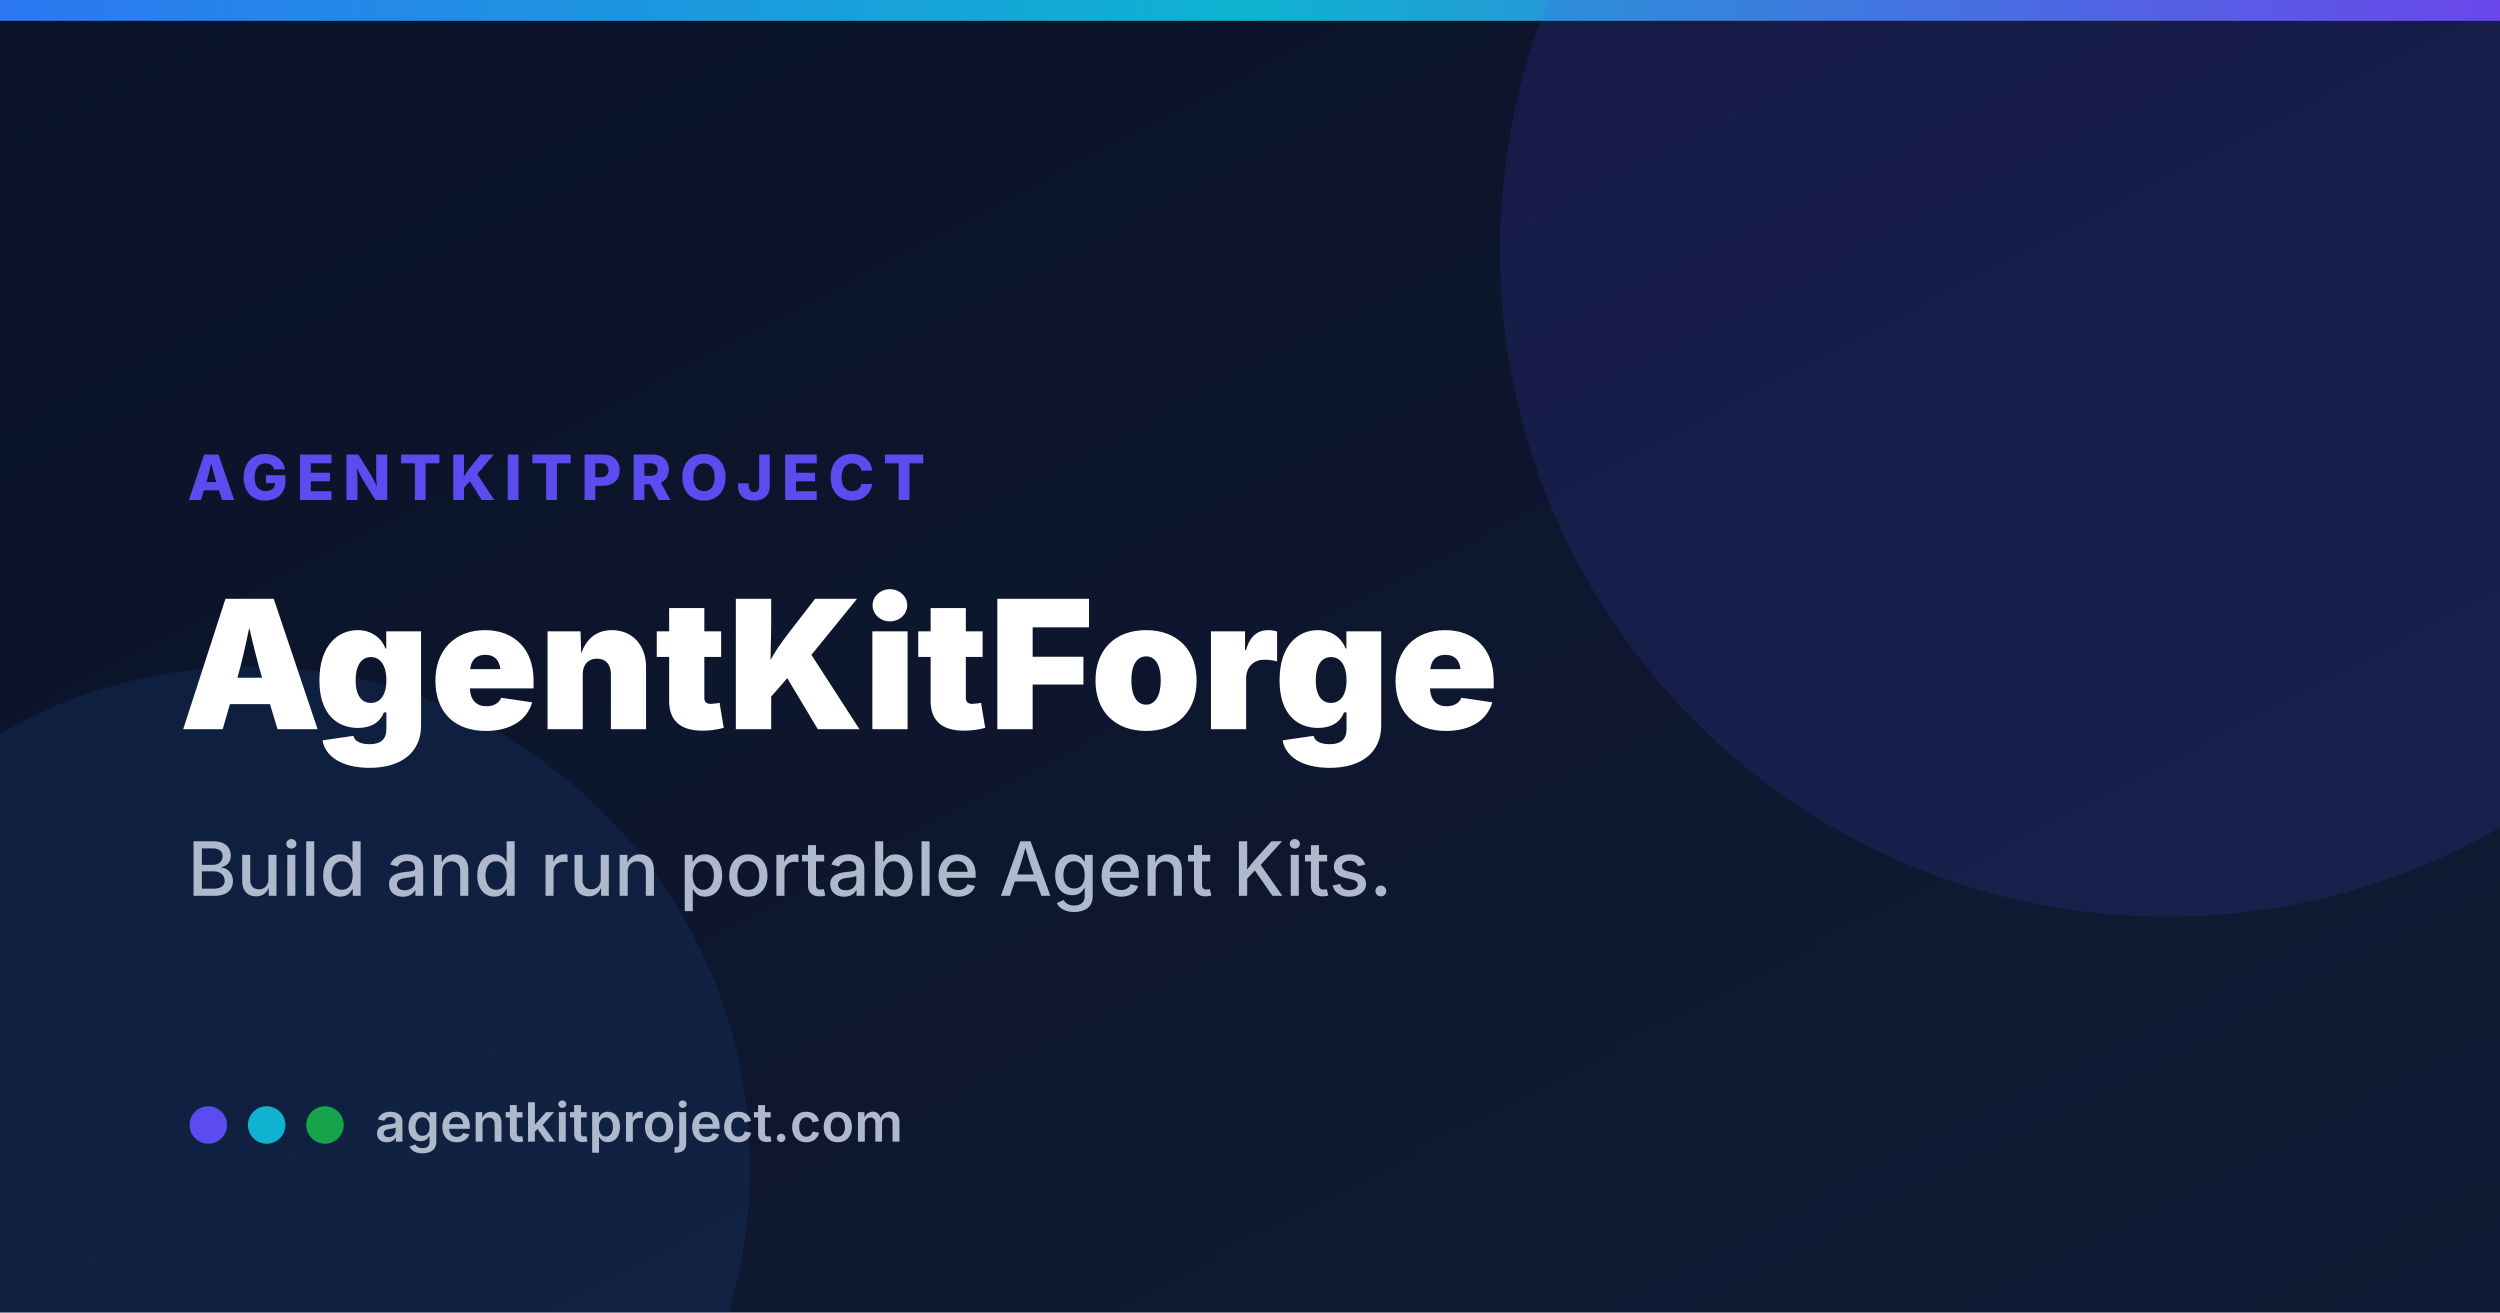
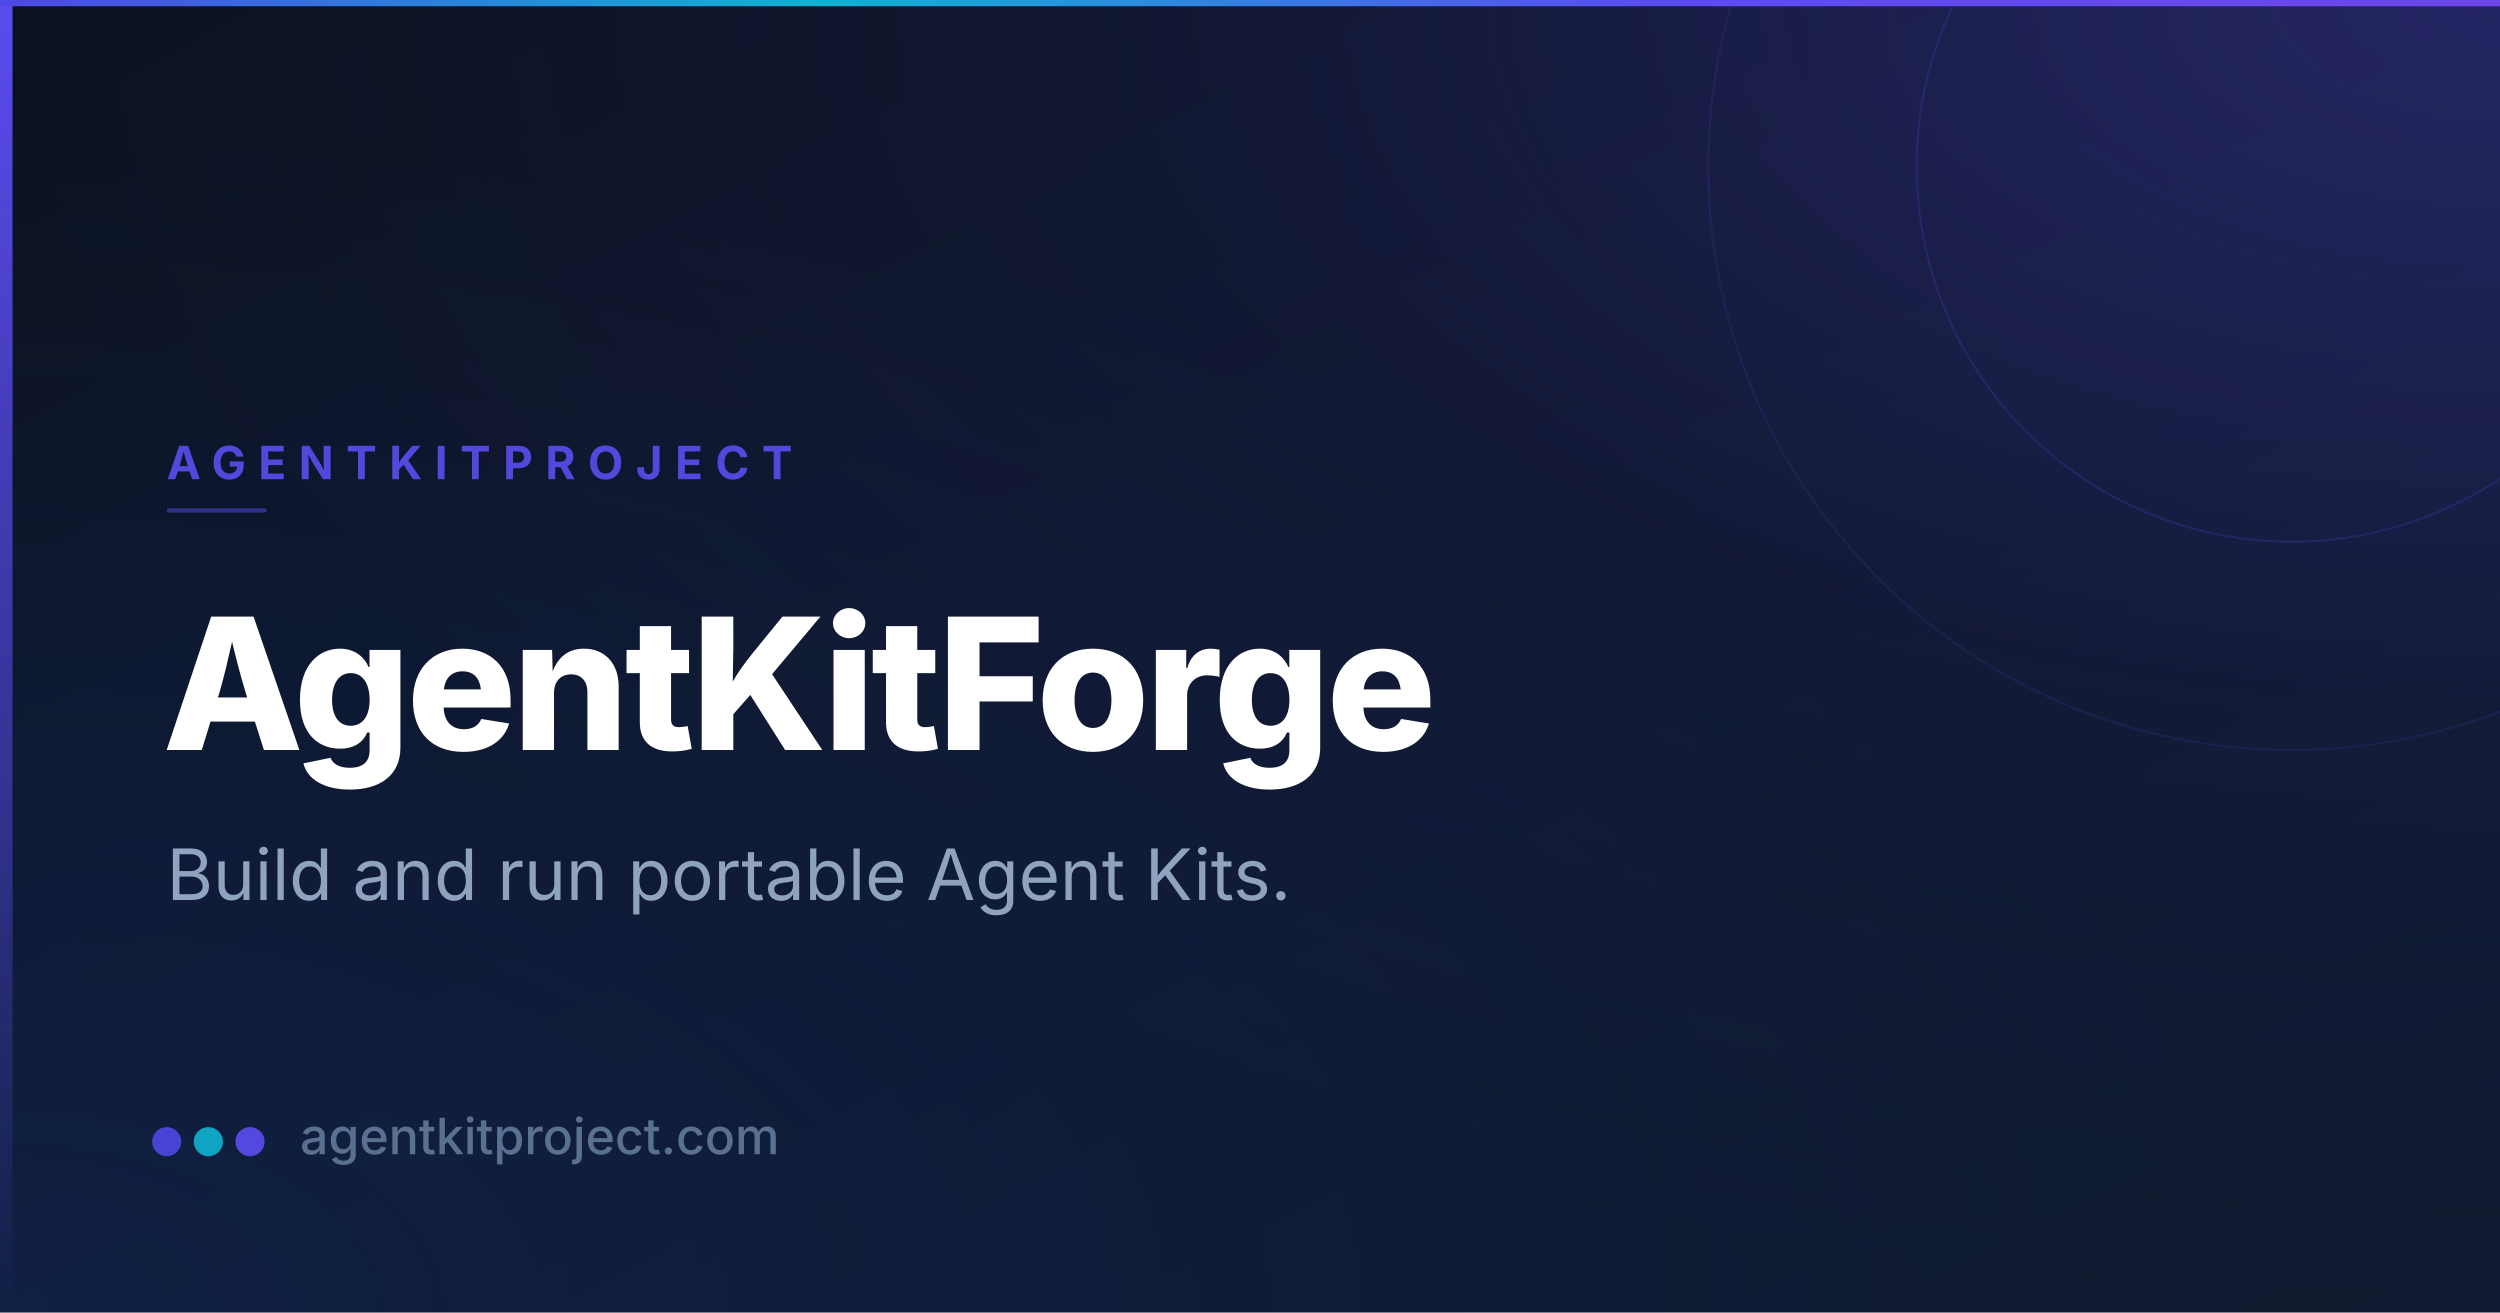
<svg xmlns="http://www.w3.org/2000/svg" width="1200" height="630" viewBox="0 0 1200 630">
  <defs>
    <linearGradient id="bg" x1="0" y1="0" x2="1" y2="1">
-       <stop offset="0" stop-color="#091227" />
-       <stop offset="1" stop-color="#111b35" />
+       <stop offset="0%" stop-color="#0b1120" />
+       <stop offset="100%" stop-color="#0f1a30" />
    </linearGradient>
-     <linearGradient id="accentbar" x1="0" y1="0" x2="1" y2="0">
-       <stop offset="0" stop-color="#2c77f1" />
-       <stop offset="0.5" stop-color="#0fb3d1" />
-       <stop offset="1" stop-color="#6d46e9" />
+     <radialGradient id="bloom" cx="1" cy="0" r="1" gradientUnits="objectBoundingBox">
+       <stop offset="0%" stop-color="#5b4cf0" stop-opacity="0.30" />
+       <stop offset="55%" stop-color="#5b4cf0" stop-opacity="0.06" />
+       <stop offset="100%" stop-color="#5b4cf0" stop-opacity="0" />
+     </radialGradient>
+     <radialGradient id="bloom2" cx="0" cy="1" r="0.9" gradientUnits="objectBoundingBox">
+       <stop offset="0%" stop-color="#2563eb" stop-opacity="0.14" />
+       <stop offset="100%" stop-color="#2563eb" stop-opacity="0" />
+     </radialGradient>
+     <linearGradient id="sidebar" x1="0" y1="0" x2="0" y2="1">
+       <stop offset="0%" stop-color="#5b4cf0" />
+       <stop offset="60%" stop-color="#5b4cf0" stop-opacity="0.5" />
+       <stop offset="100%" stop-color="#5b4cf0" stop-opacity="0" />
+     </linearGradient>
+     <linearGradient id="rainbar" x1="0" y1="0" x2="1" y2="0">
+       <stop offset="0%" stop-color="#4f46e5" />
+       <stop offset="33%" stop-color="#0fb3d1" />
+       <stop offset="66%" stop-color="#5b4cf0" />
+       <stop offset="100%" stop-color="#6d46e9" />
    </linearGradient>
  </defs>
  <rect width="1200" height="630" fill="url(#bg)" />
-   <rect width="1200" height="10" fill="url(#accentbar)" />
-   <circle cx="1040" cy="120" r="320" fill="#5b4cf0" opacity="0.14" />
-   <circle cx="120" cy="560" r="240" fill="#2c77f1" opacity="0.10" />
-   <text x="90" y="240" font-family="Inter, sans-serif" font-size="30" font-weight="800" letter-spacing="4" fill="#5b4cf0">AGENTKITPROJECT</text>
-   <text x="86" y="350" font-family="Inter, sans-serif" font-size="86" font-weight="900" fill="#ffffff">AgentKitForge</text>
-   <text x="90" y="430" font-family="Inter, sans-serif" font-size="36" font-weight="500" fill="#aeb9cc">Build and run portable Agent Kits.</text>
-   <circle cx="100" cy="540" r="9" fill="#5b4cf0" />
-   <circle cx="128" cy="540" r="9" fill="#0fb3d1" />
-   <circle cx="156" cy="540" r="9" fill="#16a34a" />
-   <text x="180" y="548" font-family="Inter, sans-serif" font-size="26" font-weight="600" fill="#aeb9cc">agentkitproject.com</text>
+   <rect width="1200" height="630" fill="url(#bloom)" />
+   <rect width="1200" height="630" fill="url(#bloom2)" />
+   <rect x="0" y="0" width="6" height="630" fill="url(#sidebar)" />
+   <rect x="0" y="0" width="1200" height="3" fill="url(#rainbar)" />
+   <circle cx="1100" cy="80" r="280" fill="none" stroke="#5b4cf0" stroke-width="1" opacity="0.12" />
+   <circle cx="1100" cy="80" r="180" fill="none" stroke="#5b4cf0" stroke-width="1" opacity="0.18" />
+   <text x="80" y="230" font-family="'Inter', 'Helvetica Neue', Arial, sans-serif" font-size="22" font-weight="700" letter-spacing="6" fill="#5b4cf0" opacity="0.9">AGENTKITPROJECT</text>
+   <rect x="80" y="244" width="48" height="2" fill="#5b4cf0" opacity="0.5" rx="1" />
+   <text x="78" y="360" font-family="'Inter', 'Helvetica Neue', Arial, sans-serif" font-size="88" font-weight="800" letter-spacing="-2" fill="#ffffff">AgentKitForge</text>
+   <text x="80" y="432" font-family="'Inter', 'Helvetica Neue', Arial, sans-serif" font-size="34" font-weight="400" letter-spacing="0" fill="#8fa3bf">Build and run portable Agent Kits.</text>
+   <circle cx="80" cy="548" r="7" fill="#4f46e5" opacity="0.9" />
+   <circle cx="100" cy="548" r="7" fill="#0fb3d1" opacity="0.9" />
+   <circle cx="120" cy="548" r="7" fill="#5b4cf0" opacity="0.9" />
+   <text x="144" y="554" font-family="'Inter', 'Helvetica Neue', Arial, sans-serif" font-size="24" font-weight="500" fill="#5a7090">agentkitproject.com</text>
</svg>
